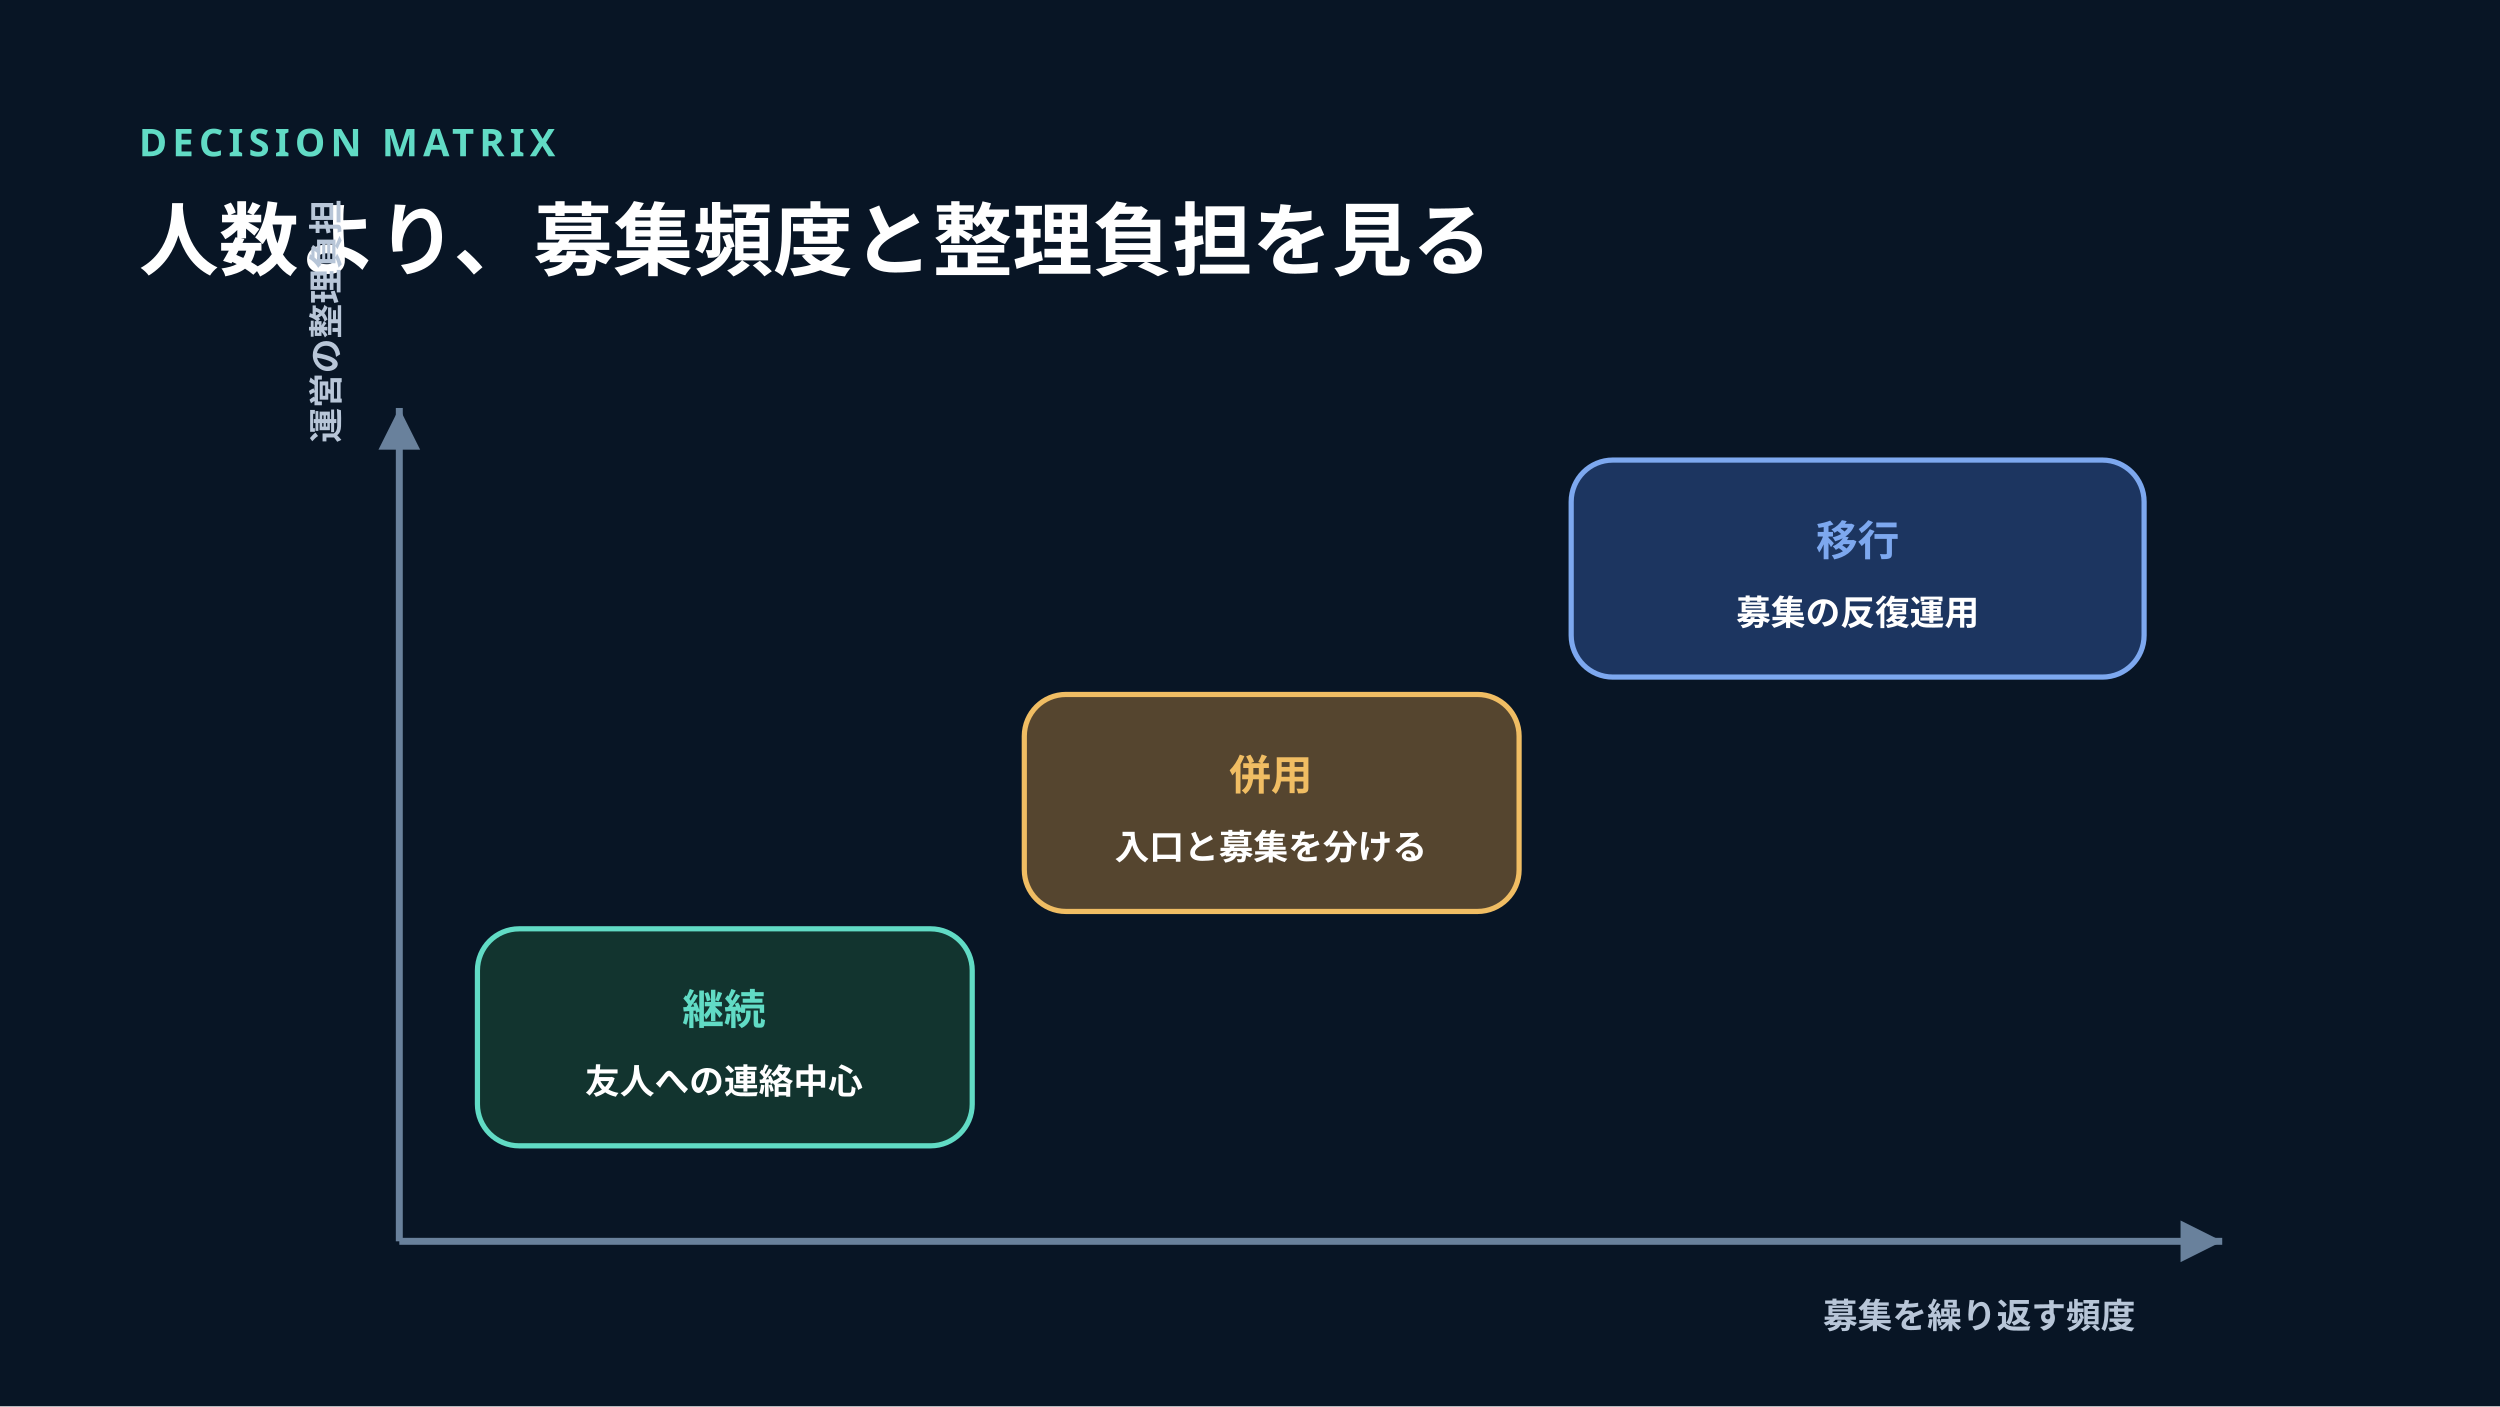
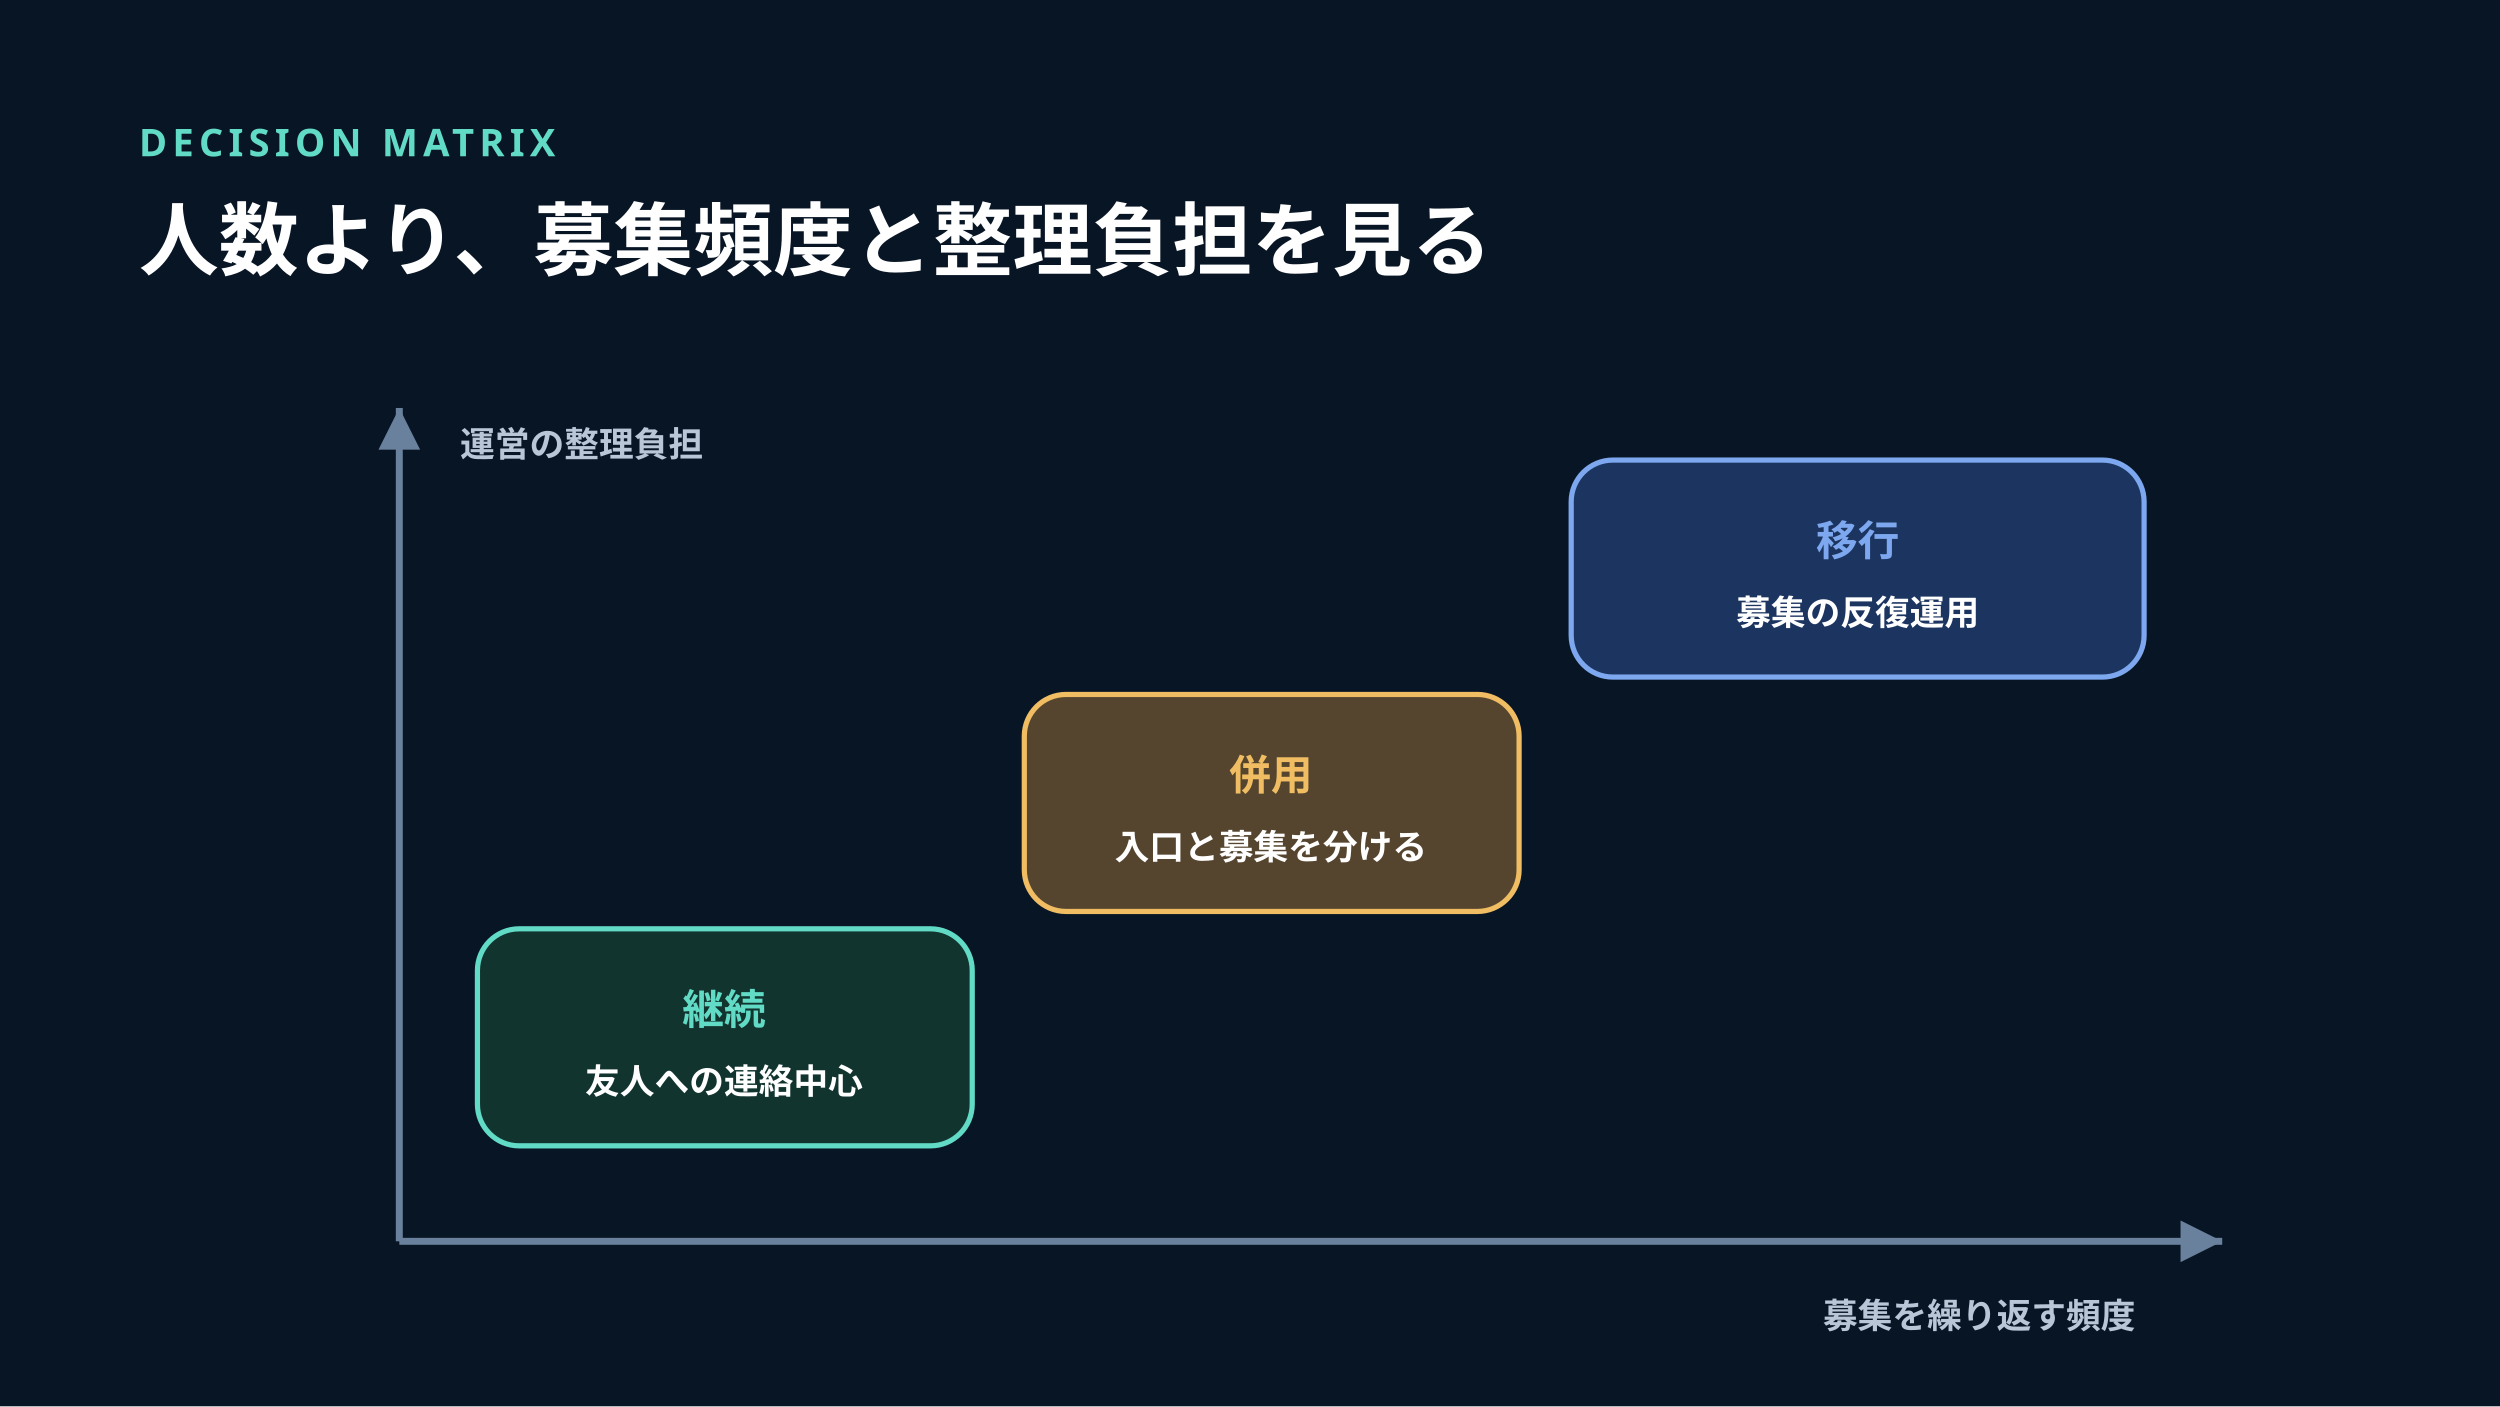
<svg xmlns="http://www.w3.org/2000/svg" width="1440" height="810" viewBox="0 0 1440 810" role="img" aria-labelledby="t d">
  <rect width="1440" height="810" fill="#081525" />
  <g font-family="sans-serif">
    <text x="80" y="90" fill="#61dbc5" font-size="22" font-weight="700" letter-spacing="3">DECISION MATRIX</text>
    <text x="80" y="155" fill="#fff" font-size="46" font-weight="800">人数より、募集頻度と整理負担を見る</text>
    <g transform="translate(120 235)" font-weight="700">
      <path d="M110 480V0M110 480H1160" stroke="#69819c" stroke-width="4" />
      <path d="m110 0-12 24h24zm1050 480-24-12v24z" fill="#69819c" />
-       <text x="75" y="20" fill="#b8c6d8" font-size="20" transform="rotate(-90 75 20)">運営の整理負担</text>
+       <text x="145" y="28" fill="#b8c6d8" font-size="20">運営の整理負担</text>
      <text x="930" y="530" fill="#b8c6d8" font-size="20">募集を繰り返す頻度</text>
      <rect x="155" y="300" width="285" height="125" rx="24" fill="#12342f" stroke="#61dbc5" stroke-width="3" />
      <text x="297" y="355" text-anchor="middle" fill="#61dbc5" font-size="24">継続</text>
      <text x="297" y="395" text-anchor="middle" fill="white" font-size="20">友人への連絡中心</text>
      <rect x="470" y="165" width="285" height="125" rx="24" fill="#55452f" stroke="#f0bd63" stroke-width="3" />
      <text x="612" y="220" text-anchor="middle" fill="#f0bd63" font-size="24">併用</text>
      <text x="612" y="260" text-anchor="middle" fill="white" font-size="20">入口と募集を分ける</text>
      <rect x="785" y="30" width="330" height="125" rx="24" fill="#1c3560" stroke="#7da8ef" stroke-width="3" />
      <text x="950" y="85" text-anchor="middle" fill="#7da8ef" font-size="24">移行</text>
      <text x="950" y="125" text-anchor="middle" fill="white" font-size="20">募集の反復運用</text>
    </g>
  </g>
</svg>
